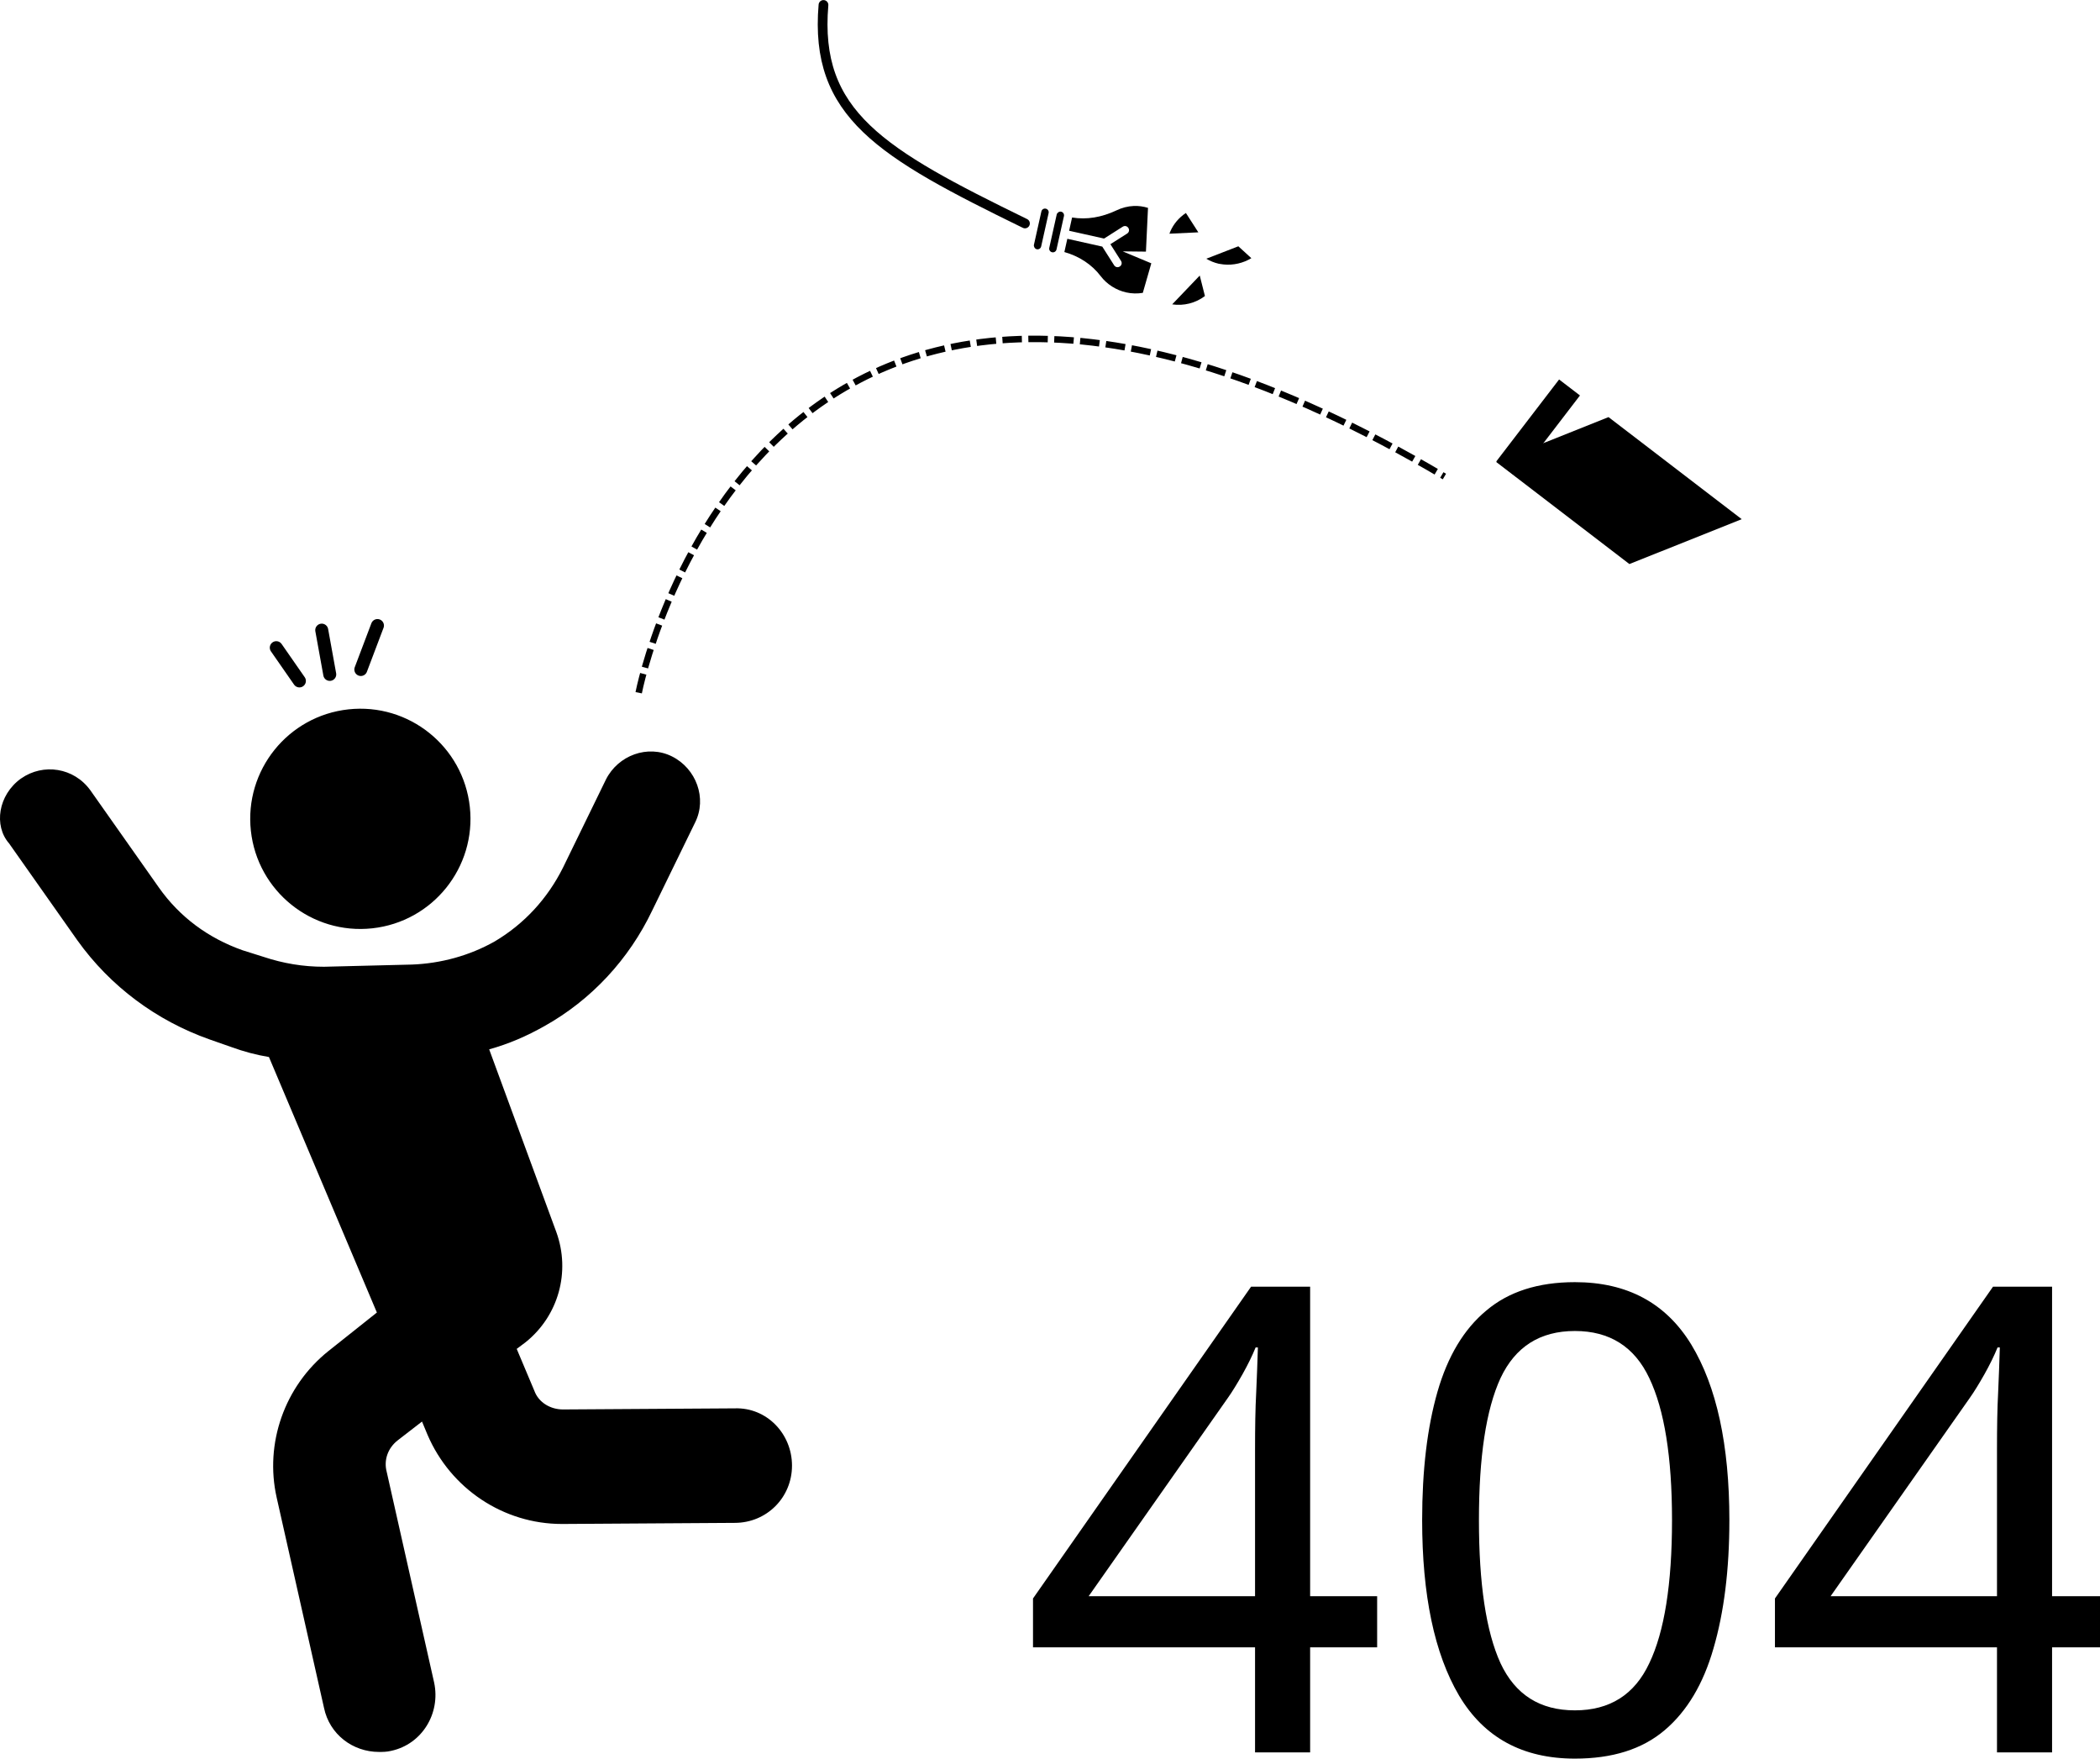
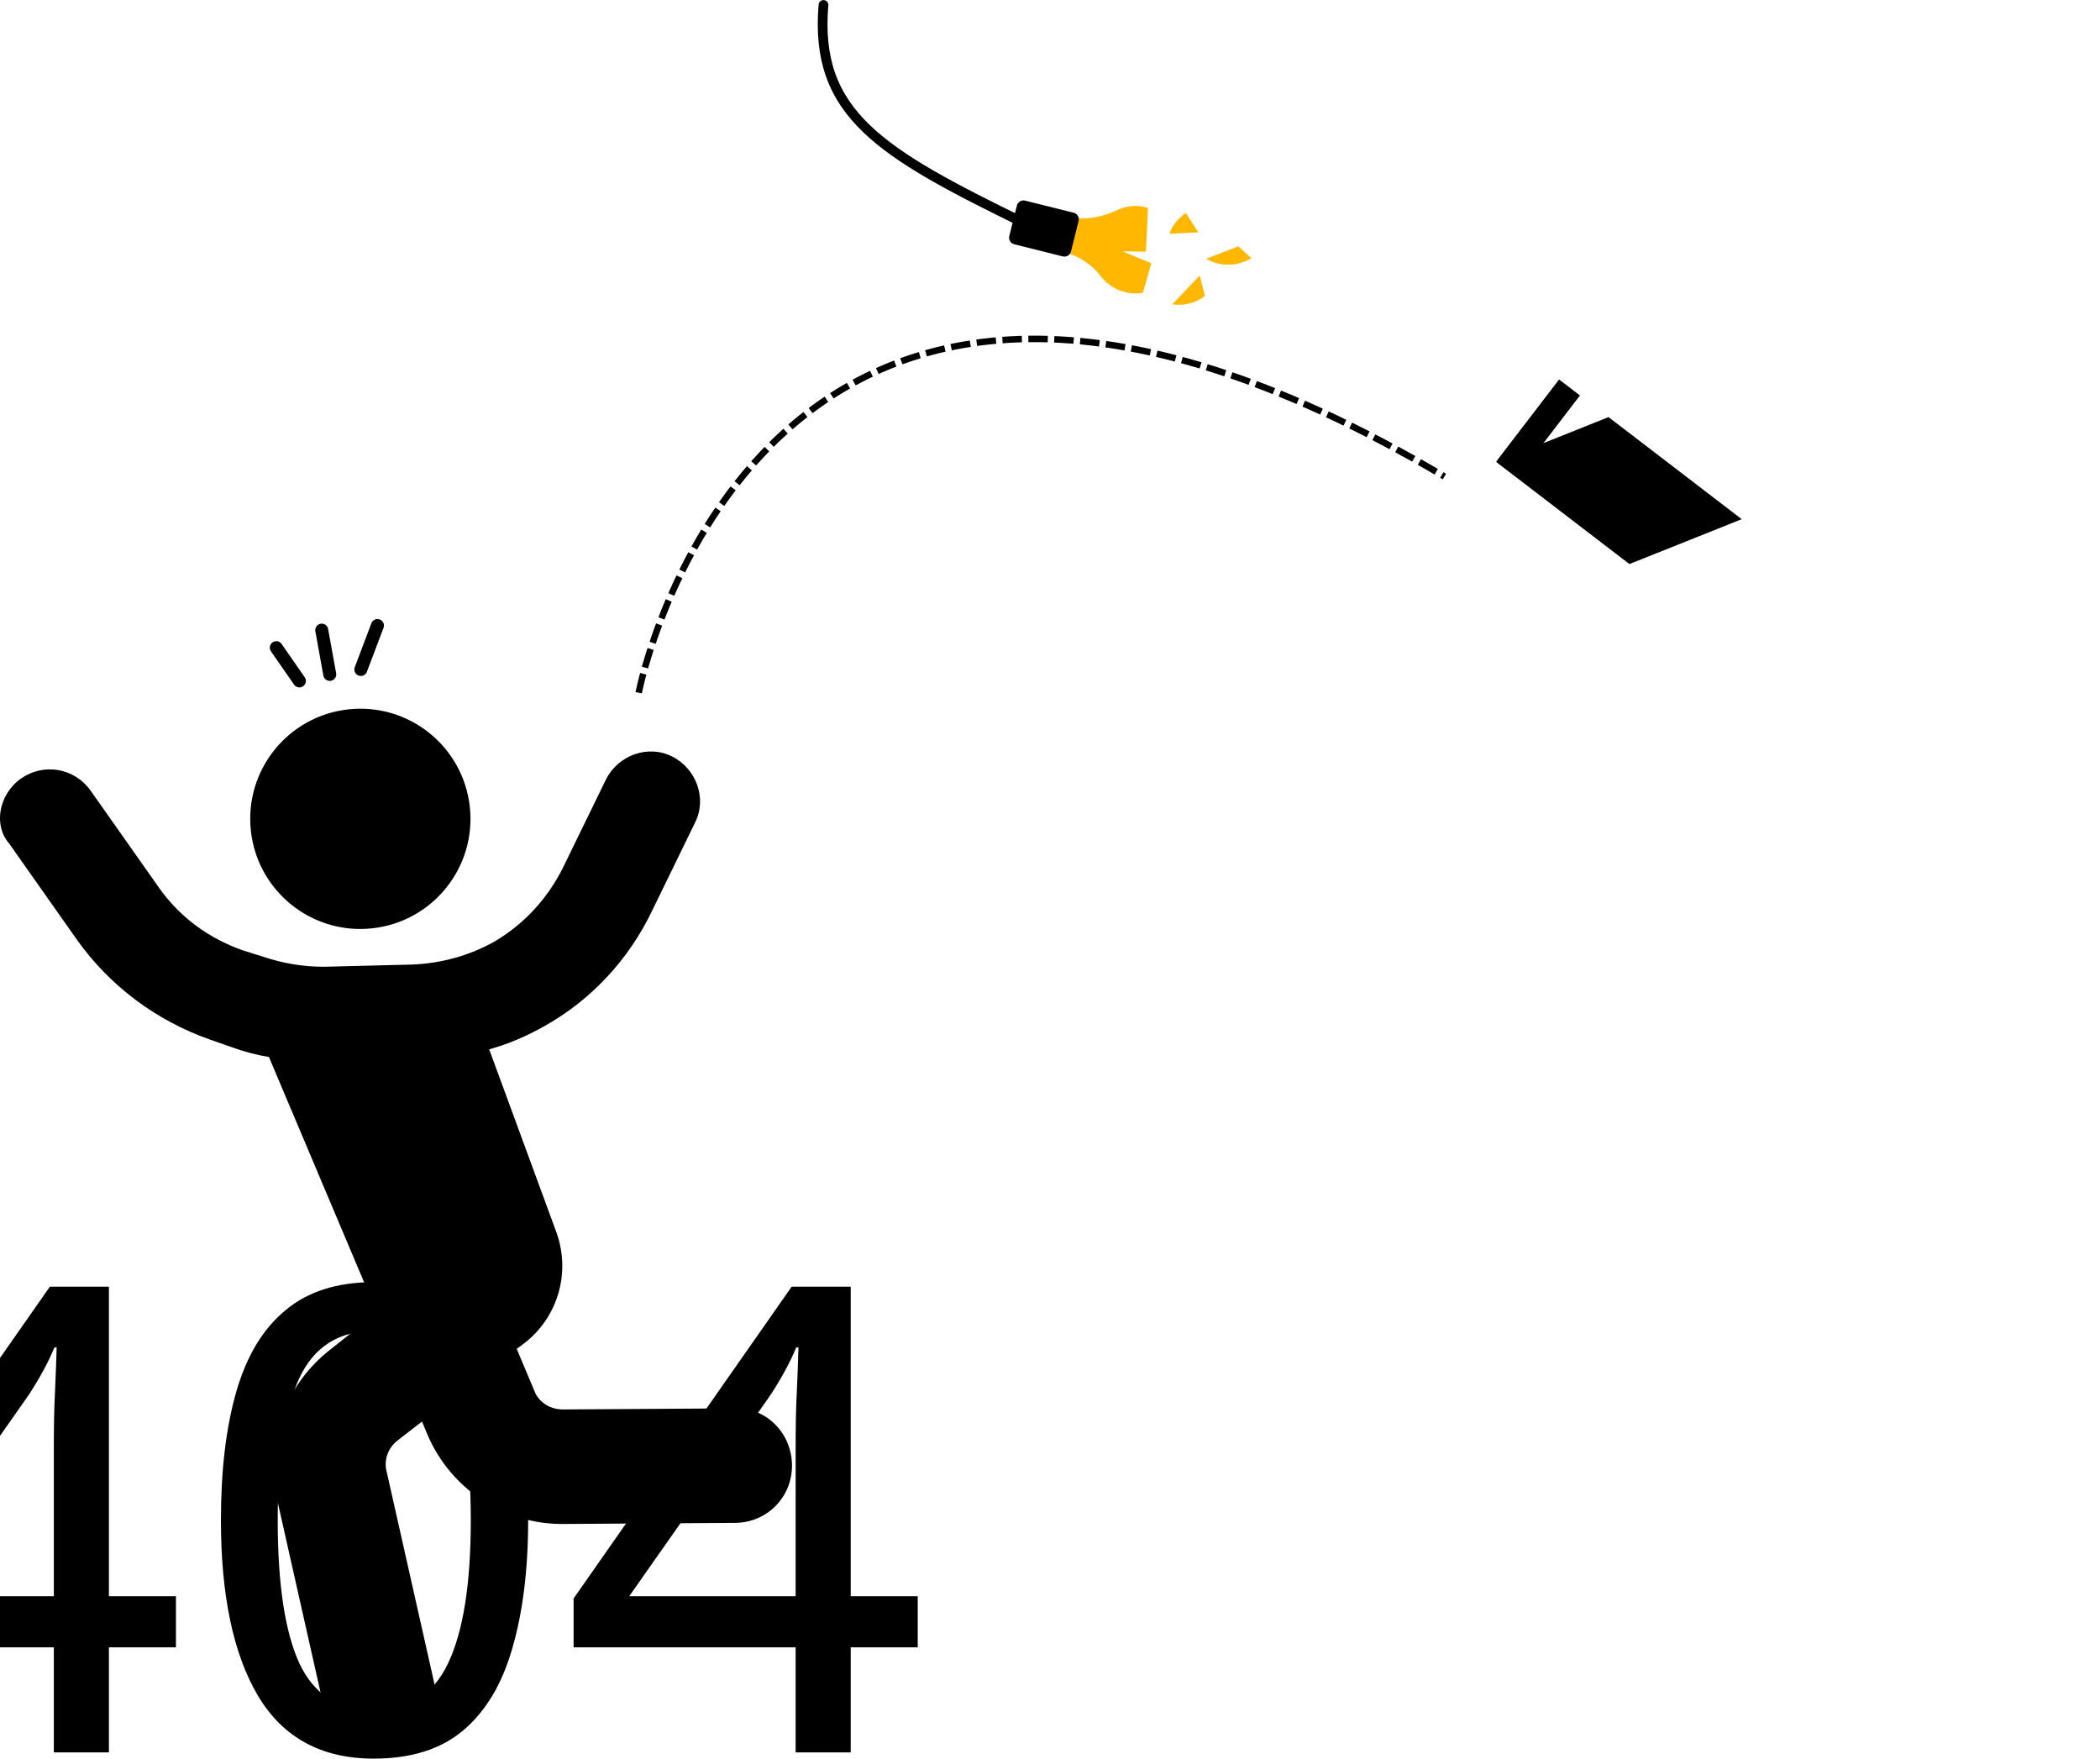
<svg xmlns="http://www.w3.org/2000/svg" width="114.242mm" height="95.68mm" viewBox="0 0 114.242 95.68" version="1.1" id="svg5423">
  <defs id="defs5417" />
  <g id="layer1" transform="translate(-17.09104,-197.2698)">
    <g id="g1604" transform="matrix(1.977176,0,0,1.977176,-803.0802,-251.1714)" style="fill:#000000;stroke-width:0.506">
      <g transform="matrix(-0.2721766,0.1129302,0.1129302,0.2721766,480.6668,204.7694)" id="g1251-5-1-3" style="fill:#000000;stroke:none;stroke-width:1.716">
        <rect style="color:#000000;clip-rule:nonzero;display:inline;overflow:visible;visibility:visible;opacity:1;isolation:auto;mix-blend-mode:normal;color-interpolation:sRGB;color-interpolation-filters:linearRGB;solid-color:#000000;solid-opacity:1;fill:#000000;fill-opacity:1;fill-rule:evenodd;stroke:none;stroke-width:1.852;stroke-linecap:square;stroke-linejoin:round;stroke-miterlimit:4;stroke-dasharray:none;stroke-dashoffset:0;stroke-opacity:1;paint-order:fill markers stroke;color-rendering:auto;image-rendering:auto;shape-rendering:auto;text-rendering:auto;enable-background:accumulate" id="rect1229-6-0-0" width="15.669" height="11.294" x="-106.984" y="-168.225" transform="matrix(0.5,-0.8660254,-0.9999101,0.01340771,0,0)" ry="0" />
        <rect style="color:#000000;clip-rule:nonzero;display:inline;overflow:visible;visibility:visible;opacity:1;isolation:auto;mix-blend-mode:normal;color-interpolation:sRGB;color-interpolation-filters:linearRGB;solid-color:#000000;solid-opacity:1;fill:#000000;fill-opacity:1;fill-rule:evenodd;stroke:none;stroke-width:1.716;stroke-linecap:square;stroke-linejoin:round;stroke-miterlimit:4;stroke-dasharray:none;stroke-dashoffset:0;stroke-opacity:1;paint-order:fill markers stroke;color-rendering:auto;image-rendering:auto;shape-rendering:auto;text-rendering:auto;enable-background:accumulate" id="rect1246-5-3-3" width="9.645" height="2.455" x="134.861" y="5.232" transform="rotate(30)" />
      </g>
-       <text id="text840-7" y="275.023" x="442.868" style="color:#000000;font-style:normal;font-variant:normal;font-weight:normal;font-stretch:normal;font-size:17.843px;line-height:130%;font-family:Quicksand;-inkscape-font-specification:'Quicksand, Normal';font-variant-ligatures:normal;font-variant-caps:normal;font-variant-numeric:normal;font-feature-settings:normal;text-indent:0;text-align:start;text-decoration:none;text-decoration-line:none;text-decoration-style:solid;text-decoration-color:#000000;letter-spacing:0px;word-spacing:0px;text-transform:none;writing-mode:lr-tb;direction:ltr;baseline-shift:baseline;text-anchor:start;white-space:normal;clip-rule:nonzero;display:inline;overflow:visible;visibility:visible;opacity:1;isolation:auto;mix-blend-mode:normal;color-interpolation:sRGB;color-interpolation-filters:linearRGB;solid-color:#000000;solid-opacity:1;fill:#000000;fill-opacity:1;fill-rule:nonzero;stroke:none;stroke-width:0.364px;stroke-linecap:butt;stroke-linejoin:miter;stroke-miterlimit:4;stroke-dasharray:none;stroke-dashoffset:0;stroke-opacity:1;color-rendering:auto;image-rendering:auto;shape-rendering:auto;text-rendering:auto;enable-background:accumulate" xml:space="preserve">
-         <tspan style="font-style:normal;font-variant:normal;font-weight:normal;font-stretch:normal;font-size:17.843px;font-family:Quicksand;-inkscape-font-specification:'Quicksand, Normal';font-variant-ligatures:normal;font-variant-caps:normal;font-variant-numeric:normal;font-feature-settings:normal;text-align:start;word-spacing:6.691px;writing-mode:lr-tb;text-anchor:start;stroke-width:0.364px" y="275.023" x="442.868" id="tspan838-9">404</tspan>
+       <text id="text840-7" y="275.023" x="472.907" style="color:#000000;font-style:normal;font-variant:normal;font-weight:normal;font-stretch:normal;font-size:17.843px;line-height:130%;font-family:Quicksand;-inkscape-font-specification:'Quicksand, Normal';font-variant-ligatures:normal;font-variant-caps:normal;font-variant-numeric:normal;font-feature-settings:normal;text-indent:0;text-align:end;text-decoration:none;text-decoration-line:none;text-decoration-style:solid;text-decoration-color:#000000;letter-spacing:0px;word-spacing:0px;text-transform:none;writing-mode:lr-tb;direction:ltr;baseline-shift:baseline;text-anchor:end;white-space:normal;clip-rule:nonzero;display:inline;overflow:visible;visibility:visible;opacity:1;isolation:auto;mix-blend-mode:normal;color-interpolation:sRGB;color-interpolation-filters:linearRGB;solid-color:#000000;solid-opacity:1;fill:#000000;fill-opacity:1;fill-rule:nonzero;stroke:none;stroke-width:0.364px;stroke-linecap:butt;stroke-linejoin:miter;stroke-miterlimit:4;stroke-dasharray:none;stroke-dashoffset:0;stroke-opacity:1;color-rendering:auto;image-rendering:auto;shape-rendering:auto;text-rendering:auto;enable-background:accumulate" xml:space="preserve">
+         <tspan style="font-style:normal;font-variant:normal;font-weight:300;font-stretch:normal;font-size:17.843px;font-family:Quicksand;-inkscape-font-specification:'Quicksand Light';font-variant-ligatures:normal;font-variant-caps:normal;font-variant-numeric:normal;font-feature-settings:normal;text-align:end;word-spacing:6.691px;writing-mode:lr-tb;text-anchor:end;stroke-width:0.364px" y="275.023" x="472.907" id="tspan838-9">404</tspan>
      </text>
      <svg height="100%" width="100%" version="1.1" x="0px" y="0px" viewBox="0 0 100 100" style="fill:#000000;stroke-width:0.767" xml:space="preserve" id="svg857">
        <g id="g855" style="stroke-width:0.767">
          <g id="g853" style="stroke-width:0.767">
            <g id="g851" style="stroke-width:0.767" />
          </g>
        </g>
      </svg>
      <g style="stroke-width:0.905" transform="matrix(-0.5586363,0,0,0.5586363,656.8216,115.8633)" id="g960">
        <path style="fill:#000000;stroke-width:0.594" id="path847" d="m 432.159,236.94 c -1.085,-0.759 -2.604,-0.542 -3.417,0.597 l -3.363,4.773 c -1.031,1.464 -2.441,2.495 -4.122,3.092 l -1.031,0.325 c -0.976,0.325 -1.953,0.488 -2.983,0.488 l -4.339,-0.108 c -1.41,-0.054 -2.82,-0.434 -4.068,-1.139 -1.464,-0.868 -2.604,-2.115 -3.363,-3.634 l -2.115,-4.339 c -0.597,-1.193 -2.061,-1.736 -3.254,-1.139 -1.193,0.597 -1.736,2.061 -1.139,3.254 l 2.115,4.339 c 1.139,2.387 2.983,4.393 5.316,5.695 0.868,0.488 1.736,0.868 2.712,1.139 l -3.309,9.004 c -0.705,1.953 -0.108,4.122 1.519,5.424 l 0.434,0.325 -0.868,2.061 c -0.217,0.597 -0.814,0.922 -1.41,0.922 0,0 0,0 0,0 l -8.461,-0.054 c -1.573,-0.054 -2.82,1.248 -2.82,2.82 0,1.573 1.248,2.82 2.82,2.82 l 8.461,0.054 c 0,0 0,0 0.054,0 2.875,0 5.478,-1.736 6.617,-4.393 l 0.271,-0.651 1.193,0.922 c 0.488,0.38 0.705,0.976 0.542,1.573 l -2.332,10.36 c -0.325,1.519 0.597,3.037 2.115,3.363 0.217,0.054 0.434,0.054 0.597,0.054 1.302,0 2.441,-0.868 2.712,-2.17 l 2.332,-10.36 c 0.597,-2.658 -0.38,-5.478 -2.549,-7.214 l -2.387,-1.898 5.316,-12.584 c 0.651,-0.108 1.248,-0.271 1.844,-0.488 l 1.085,-0.38 c 2.604,-0.922 4.882,-2.604 6.509,-4.882 l 3.363,-4.773 c 0.759,-0.868 0.542,-2.387 -0.597,-3.2 z" />
        <circle style="fill:#000000;stroke-width:0.593" id="ellipse849" cy="438.867" cx="-192.574" transform="rotate(-83.78826)" r="5.424" />
      </g>
      <g id="g1033" transform="rotate(-7.161411,426.5123,236.6858)">
        <path id="path998" d="m 423.696,244.943 0.605,-1.143" style="fill:none;stroke:#000000;stroke-width:0.357;stroke-linecap:round;stroke-linejoin:miter;stroke-miterlimit:4;stroke-dasharray:none;stroke-opacity:1" />
        <path id="path998-6" d="m 422.831,244.97 -0.067,-1.236" style="fill:none;stroke:#000000;stroke-width:0.357;stroke-linecap:round;stroke-linejoin:miter;stroke-miterlimit:4;stroke-dasharray:none;stroke-opacity:1" />
        <path id="path998-6-7" d="m 421.98,245.044 -0.517,-0.987" style="fill:none;stroke:#000000;stroke-width:0.357;stroke-linecap:round;stroke-linejoin:miter;stroke-miterlimit:4;stroke-dasharray:none;stroke-opacity:1" />
      </g>
      <g id="g2568" transform="rotate(-77.41258,439.2543,233.8625)" style="fill:#000000">
-         <path id="path1076" d="m 440.439,237.71 c -0.045,0 -0.102,0.045 -0.102,0.102 0,0.057 0.045,0.102 0.102,0.102 h 0.94 c 0.057,0 0.102,-0.045 0.102,-0.102 0,-0.057 -0.046,-0.102 -0.102,-0.102 z" style="fill:#000000;fill-opacity:1;stroke:none;stroke-width:0.339;stroke-linecap:round;stroke-linejoin:round;stroke-miterlimit:4;stroke-dasharray:none;stroke-dashoffset:0;stroke-opacity:1;paint-order:markers stroke fill" />
-         <path id="path1074" d="m 440.45,238.14 c -0.057,0 -0.102,0.045 -0.102,0.102 0,0.057 0.046,0.102 0.102,0.102 h 0.94 c 0.057,0 0.102,-0.046 0.102,-0.102 0,-0.057 -0.057,-0.102 -0.102,-0.102 z" style="fill:#000000;fill-opacity:1;stroke:none;stroke-width:0.339;stroke-linecap:round;stroke-linejoin:round;stroke-miterlimit:4;stroke-dasharray:none;stroke-dashoffset:0;stroke-opacity:1;paint-order:markers stroke fill" />
-         <path style="fill:#000000;fill-opacity:1;stroke:none;stroke-width:2.533;stroke-linecap:round;stroke-linejoin:round;stroke-miterlimit:4;stroke-dasharray:none;stroke-dashoffset:0;stroke-opacity:1;paint-order:markers stroke fill" d="m 258.834,36.312 c -1.226,0.051 -2.445,0.362 -3.611,0.926 -3.003,1.41 -6.068,1.942 -9.078,1.443 l -0.607,2.727 7.184,1.604 3.84,-2.438 c 0.404,-0.257 0.9,-0.144 1.156,0.26 0.257,0.404 0.146,0.898 -0.258,1.154 l -3.438,2.182 2.184,3.436 c 0.257,0.404 0.146,0.898 -0.258,1.154 -0.404,0.257 -0.902,0.146 -1.158,-0.258 l -2.438,-3.838 -7.184,-1.604 -0.609,2.725 c 3.019,0.848 5.669,2.565 7.475,4.963 1.274,1.672 3.174,2.877 5.238,3.338 1.154,0.258 2.31,0.274 3.416,0.09 l 1.746,-6.074 -5.881,-2.455 4.777,0.051 0.424,-8.996 c -0.962,-0.297 -1.943,-0.43 -2.92,-0.389 z" transform="matrix(0.029163,0.1306024,-0.1306024,0.029163,439.275,205.2956)" id="path2595" />
-         <path style="fill:#000000;fill-opacity:1;stroke:none;stroke-width:0.339;stroke-linecap:round;stroke-linejoin:round;stroke-miterlimit:4;stroke-dasharray:none;stroke-dashoffset:0;stroke-opacity:1;paint-order:markers stroke fill" d="m 441.55,241.282 0.21,0.768 0.445,-0.45 c -0.162,-0.155 -0.365,-0.266 -0.59,-0.308 -0.022,-0.005 -0.044,-0.007 -0.065,-0.01 z" id="path2593" />
-         <path style="fill:#000000;fill-opacity:1;stroke:none;stroke-width:0.339;stroke-linecap:round;stroke-linejoin:round;stroke-miterlimit:4;stroke-dasharray:none;stroke-dashoffset:0;stroke-opacity:1;paint-order:markers stroke fill" d="m 441.383,243.63 0.242,-0.422 -0.526,-0.786 c -0.038,0.114 -0.059,0.236 -0.06,0.363 -4.7e-4,0.045 0.01,0.091 0.01,0.136 0.032,0.27 0.154,0.518 0.335,0.708 z" id="path2591" />
-         <path style="fill:#000000;fill-opacity:1;stroke:none;stroke-width:0.339;stroke-linecap:round;stroke-linejoin:round;stroke-miterlimit:4;stroke-dasharray:none;stroke-dashoffset:0;stroke-opacity:1;paint-order:markers stroke fill" d="m 440.608,242.347 -0.939,-0.567 c 0.023,0.319 0.173,0.62 0.42,0.829 z" id="rect1013" />
+         <path style="fill:#ffb700;fill-opacity:1;stroke:none;stroke-width:2.533;stroke-linecap:round;stroke-linejoin:round;stroke-miterlimit:4;stroke-dasharray:none;stroke-dashoffset:0;stroke-opacity:1;paint-order:markers stroke fill" d="m 258.834,36.312 c -1.226,0.051 -2.445,0.362 -3.611,0.926 -3.003,1.41 -6.068,1.942 -9.078,1.443 l -1.586,7.104 c 3.019,0.848 5.669,2.565 7.475,4.963 1.274,1.672 3.174,2.877 5.238,3.338 1.154,0.258 2.31,0.274 3.416,0.09 l 1.746,-6.074 -5.881,-2.455 4.777,0.051 0.424,-8.996 c -0.962,-0.297 -1.943,-0.43 -2.92,-0.389 z" transform="matrix(0.029163,0.1306024,-0.1306024,0.029163,439.275,205.2956)" id="path2595" />
+         <path style="fill:#ffb700;fill-opacity:1;stroke:none;stroke-width:0.339;stroke-linecap:round;stroke-linejoin:round;stroke-miterlimit:4;stroke-dasharray:none;stroke-dashoffset:0;stroke-opacity:1;paint-order:markers stroke fill" d="m 441.55,241.282 0.21,0.768 0.445,-0.45 c -0.162,-0.155 -0.365,-0.266 -0.59,-0.308 -0.022,-0.005 -0.044,-0.007 -0.065,-0.01 z" id="path2593" />
+         <path style="fill:#ffb700;fill-opacity:1;stroke:none;stroke-width:0.339;stroke-linecap:round;stroke-linejoin:round;stroke-miterlimit:4;stroke-dasharray:none;stroke-dashoffset:0;stroke-opacity:1;paint-order:markers stroke fill" d="m 441.383,243.63 0.242,-0.422 -0.526,-0.786 c -0.038,0.114 -0.059,0.236 -0.06,0.363 -4.7e-4,0.045 0.01,0.091 0.01,0.136 0.032,0.27 0.154,0.518 0.335,0.708 z" id="path2591" />
+         <path style="fill:#ffb700;fill-opacity:1;stroke:none;stroke-width:0.339;stroke-linecap:round;stroke-linejoin:round;stroke-miterlimit:4;stroke-dasharray:none;stroke-dashoffset:0;stroke-opacity:1;paint-order:markers stroke fill" d="m 440.608,242.347 -0.939,-0.567 c 0.023,0.319 0.173,0.62 0.42,0.829 z" id="rect1013" />
+         <rect rx="0.186" style="fill:#000000;fill-opacity:1;stroke:none;stroke-width:0.268;stroke-linecap:round;stroke-linejoin:round;stroke-miterlimit:4;stroke-dasharray:none;stroke-dashoffset:0;stroke-opacity:1;paint-order:markers stroke fill" id="rect5341" width="1.238" height="1.75" x="446.118" y="225.926" ry="0.186" transform="rotate(1.430296)" />
      </g>
      <path id="path1097" d="m 443.021,232.957 c -3.971,-1.939 -5.799,-3.004 -5.544,-6.012" style="fill:none;stroke:#000000;stroke-width:0.268;stroke-linecap:round;stroke-linejoin:miter;stroke-miterlimit:4;stroke-dasharray:none;stroke-opacity:1" />
      <path style="fill:none;stroke:#000000;stroke-width:0.178;stroke-linecap:butt;stroke-linejoin:miter;stroke-miterlimit:4;stroke-dasharray:0.535, 0.178;stroke-dashoffset:0;stroke-opacity:1" d="m 432.393,245.868 c 0,0 3.299,-17.125 22.169,-5.948" id="path2603" />
    </g>
  </g>
</svg>
